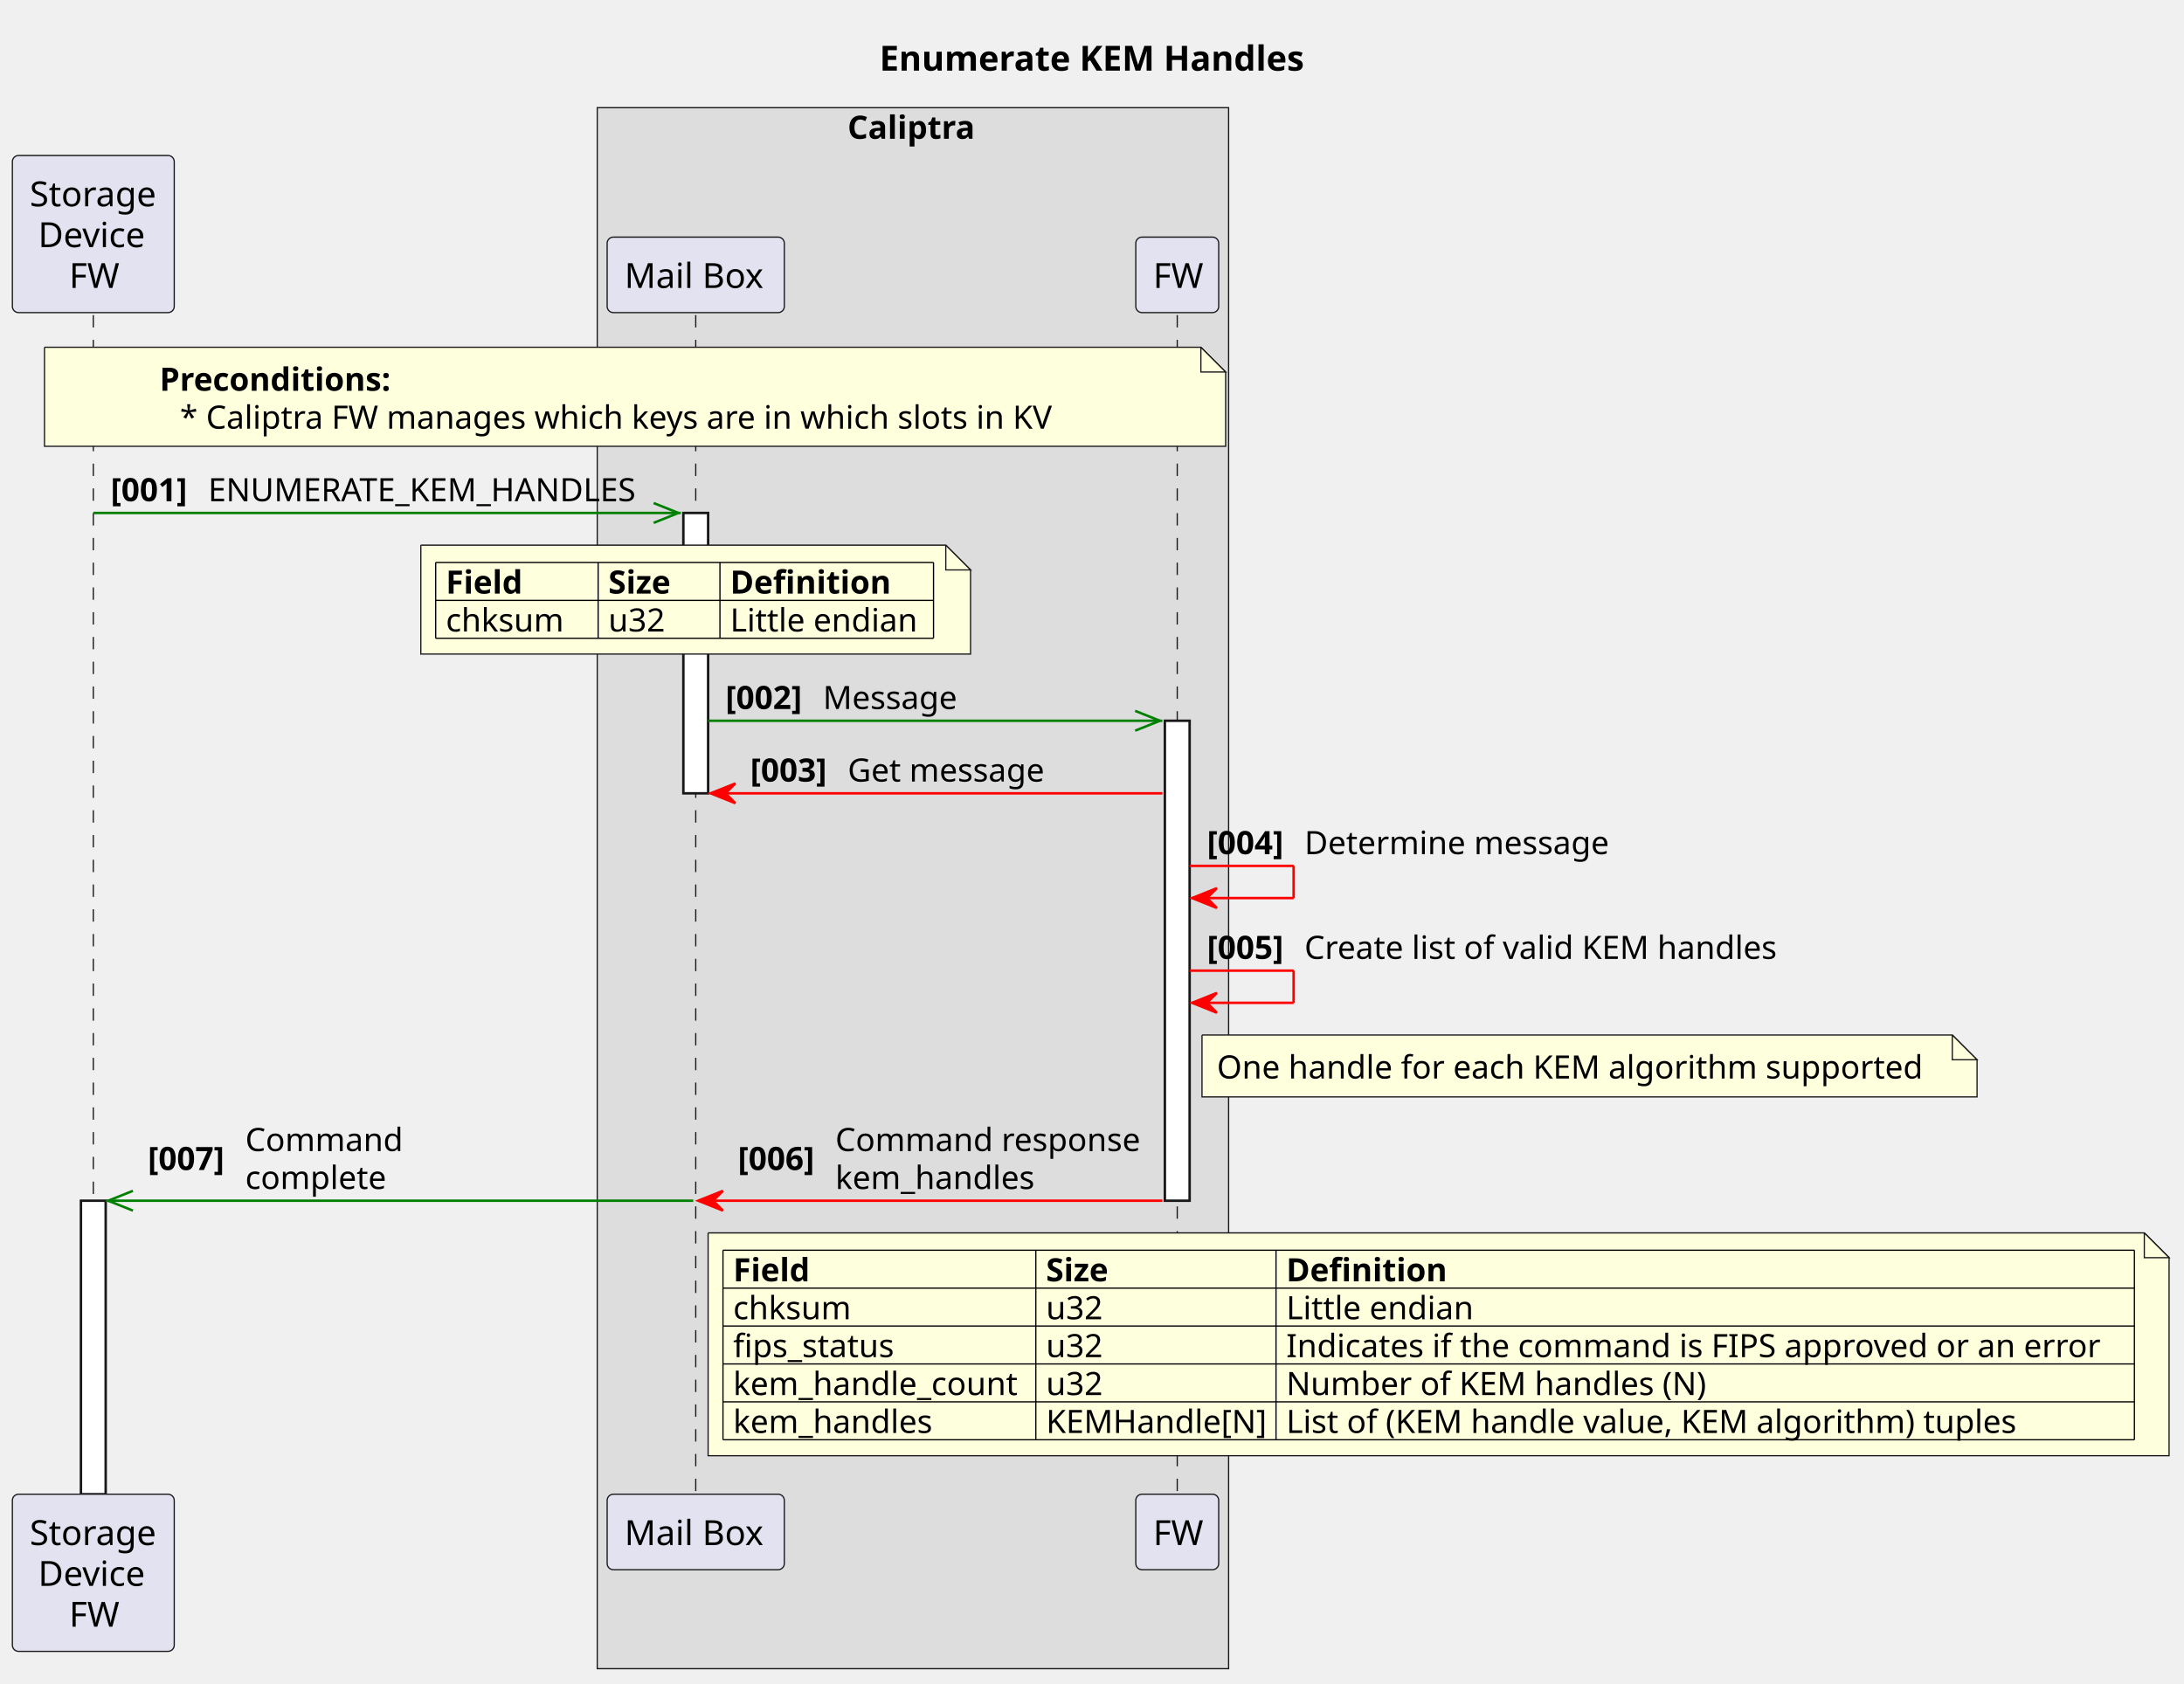
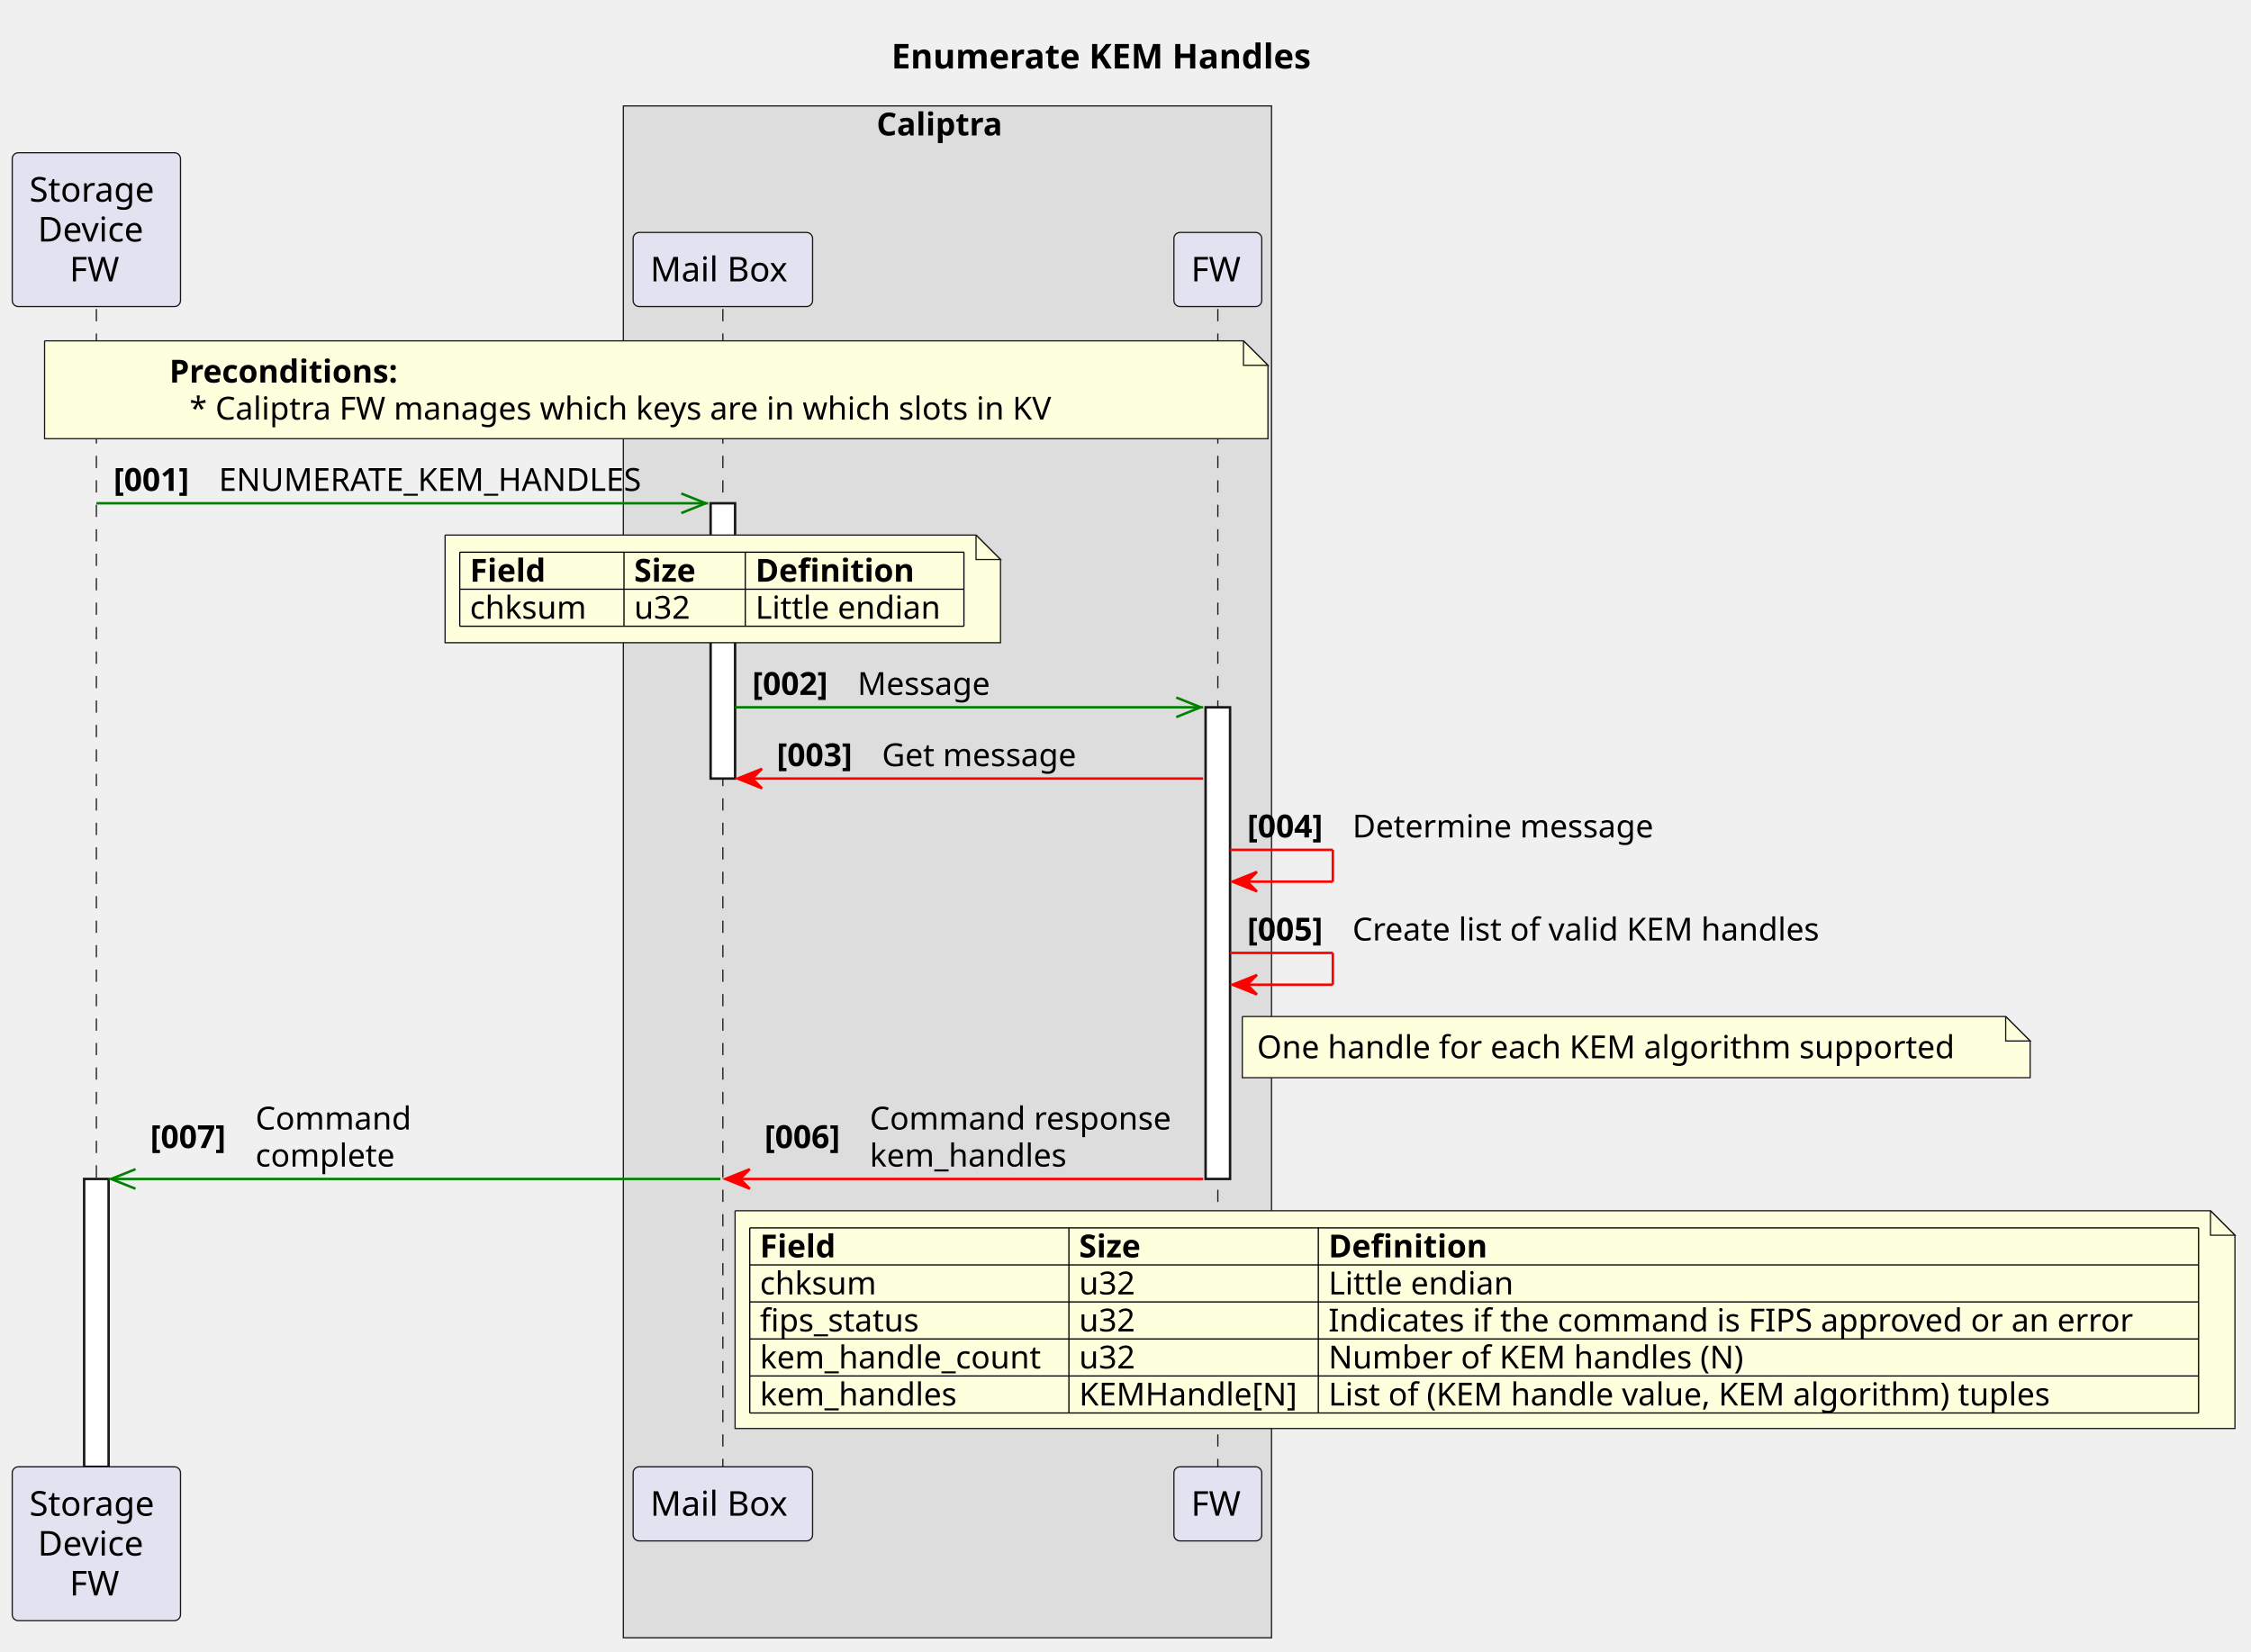
- <svg xmlns="http://www.w3.org/2000/svg" contentStyleType="text/css" data-diagram-type="SEQUENCE" height="680px" preserveAspectRatio="none" style="width:882px;height:680px;background:#FFFFFF;" version="1.1" viewBox="0 0 882 680" width="882px" zoomAndPan="magnify">
+ <svg xmlns="http://www.w3.org/2000/svg" contentStyleType="text/css" data-diagram-type="SEQUENCE" height="675px" preserveAspectRatio="none" style="width:920px;height:675px;background:#FFFFFF;" version="1.1" viewBox="0 0 920 675" width="920px" zoomAndPan="magnify">
  <defs />
  <g>
-     <rect fill="#DDDDDD" height="630.519" style="stroke:#181818;stroke-width:0.5;" width="254.97" x="241.198" y="43.488" />
-     <text fill="#000000" font-family="sans-serif" font-size="13" font-weight="bold" lengthAdjust="spacing" textLength="52.794" x="342.286" y="56.057">Caliptra</text>
-     <text fill="#000000" font-family="sans-serif" font-size="14" font-weight="bold" lengthAdjust="spacing" textLength="175.629" x="355.17" y="28.535">Enumerate KEM Handles</text>
+     <rect fill="#DDDDDD" height="626.172" style="stroke:#181818;stroke-width:0.5;" width="264.918" x="254.767" y="43.297" />
+     <text fill="#000000" font-family="sans-serif" font-size="13" font-weight="bold" lengthAdjust="spacing" textLength="57.929" x="358.262" y="55.364">Caliptra</text>
+     <text fill="#000000" font-family="sans-serif" font-size="14" font-weight="bold" lengthAdjust="spacing" textLength="193.99" x="364.295" y="27.995">Enumerate KEM Handles</text>
    <g>
-       <rect fill="transparent" height="476.279" width="8" x="34.183" y="127.264" />
-       <line style="stroke:#181818;stroke-width:0.5;stroke-dasharray:5.0,5.0;" x1="37.683" x2="37.683" y1="127.264" y2="603.543" />
+       <rect fill="#000000" fill-opacity="0" height="473.258" width="8" x="35.888" y="126.32" />
+       <line style="stroke:#181818;stroke-width:0.5;stroke-dasharray:5.0,5.0;" x1="39.388" x2="39.388" y1="126.32" y2="599.578" />
    </g>
    <g>
-       <rect fill="#FFFFFF" height="118.553" style="stroke:#181818;stroke-width:1;" width="10" x="32.683" y="484.99" />
+       <rect fill="#FFFFFF" height="117.664" style="stroke:#181818;stroke-width:1;" width="10" x="34.388" y="481.914" />
    </g>
    <g>
-       <rect fill="transparent" height="476.279" width="8" x="277.474" y="127.264" />
-       <line style="stroke:#181818;stroke-width:0.5;stroke-dasharray:5.0,5.0;" x1="280.974" x2="280.974" y1="127.264" y2="603.543" />
+       <rect fill="#000000" fill-opacity="0" height="473.258" width="8" x="291.938" y="126.32" />
+       <line style="stroke:#181818;stroke-width:0.5;stroke-dasharray:5.0,5.0;" x1="295.438" x2="295.438" y1="126.32" y2="599.578" />
    </g>
    <g>
-       <rect fill="#FFFFFF" height="113.242" style="stroke:#181818;stroke-width:1;" width="10" x="275.974" y="207.195" />
+       <rect fill="#FFFFFF" height="112.531" style="stroke:#181818;stroke-width:1;" width="10" x="290.438" y="205.719" />
    </g>
    <g>
-       <rect fill="transparent" height="476.279" width="8" x="471.927" y="127.264" />
-       <line style="stroke:#181818;stroke-width:0.5;stroke-dasharray:5.0,5.0;" x1="475.427" x2="475.427" y1="127.264" y2="603.543" />
+       <rect fill="#000000" fill-opacity="0" height="473.258" width="8" x="494.237" y="126.32" />
+       <line style="stroke:#181818;stroke-width:0.5;stroke-dasharray:5.0,5.0;" x1="497.737" x2="497.737" y1="126.32" y2="599.578" />
    </g>
    <g>
-       <rect fill="#FFFFFF" height="193.863" style="stroke:#181818;stroke-width:1;" width="10" x="470.427" y="291.127" />
+       <rect fill="#FFFFFF" height="192.797" style="stroke:#181818;stroke-width:1;" width="10" x="492.737" y="289.117" />
    </g>
-     <rect fill="#E2E2F0" height="63.465" rx="2.5" ry="2.5" style="stroke:#181818;stroke-width:0.5;" width="65.365" x="5" y="62.799" />
-     <text fill="#000000" font-family="sans-serif" font-size="14" lengthAdjust="spacing" textLength="51.365" x="12" y="83.334">Storage</text>
-     <text fill="#000000" font-family="sans-serif" font-size="14" lengthAdjust="spacing" textLength="44.55" x="15.408" y="99.822">Device</text>
-     <text fill="#000000" font-family="sans-serif" font-size="14" lengthAdjust="spacing" textLength="19.482" x="27.941" y="116.311">FW</text>
-     <rect fill="#E2E2F0" height="30.488" rx="2.5" ry="2.5" style="stroke:#181818;stroke-width:0.5;" width="71.552" x="245.198" y="95.775" />
-     <text fill="#000000" font-family="sans-serif" font-size="14" lengthAdjust="spacing" textLength="57.552" x="252.198" y="116.311">Mail Box</text>
-     <rect fill="#E2E2F0" height="30.488" rx="2.5" ry="2.5" style="stroke:#181818;stroke-width:0.5;" width="33.482" x="458.685" y="95.775" />
-     <text fill="#000000" font-family="sans-serif" font-size="14" lengthAdjust="spacing" textLength="19.482" x="465.685" y="116.311">FW</text>
-     <rect fill="#E2E2F0" height="63.465" rx="2.5" ry="2.5" style="stroke:#181818;stroke-width:0.5;" width="65.365" x="5" y="603.543" />
-     <text fill="#000000" font-family="sans-serif" font-size="14" lengthAdjust="spacing" textLength="51.365" x="12" y="624.078">Storage</text>
-     <text fill="#000000" font-family="sans-serif" font-size="14" lengthAdjust="spacing" textLength="44.55" x="15.408" y="640.566">Device</text>
-     <text fill="#000000" font-family="sans-serif" font-size="14" lengthAdjust="spacing" textLength="19.482" x="27.941" y="657.055">FW</text>
-     <rect fill="#E2E2F0" height="30.488" rx="2.5" ry="2.5" style="stroke:#181818;stroke-width:0.5;" width="71.552" x="245.198" y="603.543" />
-     <text fill="#000000" font-family="sans-serif" font-size="14" lengthAdjust="spacing" textLength="57.552" x="252.198" y="624.078">Mail Box</text>
-     <rect fill="#E2E2F0" height="30.488" rx="2.5" ry="2.5" style="stroke:#181818;stroke-width:0.5;" width="33.482" x="458.685" y="603.543" />
-     <text fill="#000000" font-family="sans-serif" font-size="14" lengthAdjust="spacing" textLength="19.482" x="465.685" y="624.078">FW</text>
-     <path d="M17.971,140.264 L17.971,180.264 L494.971,180.264 L494.971,150.264 L484.971,140.264 L17.971,140.264 " fill="#FEFFDD" style="stroke:#181818;stroke-width:0.5;" />
-     <path d="M484.971,140.264 L484.971,150.264 L494.971,150.264 L484.971,140.264 " fill="#FEFFDD" style="stroke:#181818;stroke-width:0.5;" />
-     <text fill="#000000" font-family="sans-serif" font-size="13" font-weight="bold" lengthAdjust="spacing" textLength="94.999" x="64.437" y="157.832">Preconditions:</text>
-     <text fill="#000000" font-family="sans-serif" font-size="13" lengthAdjust="spacing" textLength="367.009" x="72.664" y="173.143">* Caliptra FW manages which keys are in which slots in KV</text>
-     <line style="stroke:#008000;stroke-width:1;" x1="273.974" x2="263.974" y1="207.195" y2="203.195" />
-     <line style="stroke:#008000;stroke-width:1;" x1="273.974" x2="263.974" y1="207.195" y2="211.195" />
-     <line style="stroke:#008000;stroke-width:1;" x1="37.683" x2="274.974" y1="207.195" y2="207.195" />
-     <text fill="#000000" font-family="sans-serif" font-size="13" font-weight="bold" lengthAdjust="spacing" textLength="35.363" x="44.683" y="202.453">[001]</text>
-     <text fill="#000000" font-family="sans-serif" font-size="13" lengthAdjust="spacing" textLength="174.929" x="84.045" y="202.453">ENUMERATE_KEM_HANDLES</text>
-     <path d="M169.95,220.195 L169.95,264.195 L391.95,264.195 L391.95,230.195 L381.95,220.195 L169.95,220.195 " fill="#FEFFDD" style="stroke:#181818;stroke-width:0.5;" />
-     <path d="M381.95,220.195 L381.95,230.195 L391.95,230.195 L381.95,220.195 " fill="#FEFFDD" style="stroke:#181818;stroke-width:0.5;" />
-     <text fill="#000000" font-family="sans-serif" font-size="13" lengthAdjust="spacing" textLength="4.113" x="175.95" y="239.764"> </text>
-     <text fill="#000000" font-family="sans-serif" font-size="13" font-weight="bold" lengthAdjust="spacing" textLength="32.151" x="180.063" y="239.764">Field</text>
-     <text fill="#000000" font-family="sans-serif" font-size="13" lengthAdjust="spacing" textLength="4.113" x="241.559" y="239.764"> </text>
-     <text fill="#000000" font-family="sans-serif" font-size="13" font-weight="bold" lengthAdjust="spacing" textLength="26.952" x="245.672" y="239.764">Size</text>
-     <text fill="#000000" font-family="sans-serif" font-size="13" lengthAdjust="spacing" textLength="4.113" x="290.747" y="239.764"> </text>
-     <text fill="#000000" font-family="sans-serif" font-size="13" font-weight="bold" lengthAdjust="spacing" textLength="66.644" x="294.86" y="239.764">Definition</text>
-     <text fill="#000000" font-family="sans-serif" font-size="13" lengthAdjust="spacing" textLength="49.156" x="180.063" y="255.074">chksum</text>
-     <text fill="#000000" font-family="sans-serif" font-size="13" lengthAdjust="spacing" textLength="24.508" x="245.672" y="255.074">u32</text>
-     <text fill="#000000" font-family="sans-serif" font-size="13" lengthAdjust="spacing" textLength="78.025" x="294.86" y="255.074">Little endian</text>
-     <line style="stroke:#000000;stroke-width:0.5;" x1="175.95" x2="376.999" y1="227.195" y2="227.195" />
-     <line style="stroke:#000000;stroke-width:0.5;" x1="175.95" x2="376.999" y1="242.506" y2="242.506" />
-     <line style="stroke:#000000;stroke-width:0.5;" x1="175.95" x2="376.999" y1="257.816" y2="257.816" />
-     <line style="stroke:#000000;stroke-width:0.5;" x1="175.95" x2="175.95" y1="227.195" y2="257.816" />
-     <line style="stroke:#000000;stroke-width:0.5;" x1="241.559" x2="241.559" y1="227.195" y2="257.816" />
-     <line style="stroke:#000000;stroke-width:0.5;" x1="290.747" x2="290.747" y1="227.195" y2="257.816" />
-     <line style="stroke:#000000;stroke-width:0.5;" x1="376.999" x2="376.999" y1="227.195" y2="257.816" />
-     <line style="stroke:#008000;stroke-width:1;" x1="468.427" x2="458.427" y1="291.127" y2="287.127" />
-     <line style="stroke:#008000;stroke-width:1;" x1="468.427" x2="458.427" y1="291.127" y2="295.127" />
-     <line style="stroke:#008000;stroke-width:1;" x1="285.974" x2="469.427" y1="291.127" y2="291.127" />
-     <text fill="#000000" font-family="sans-serif" font-size="13" font-weight="bold" lengthAdjust="spacing" textLength="35.363" x="292.974" y="286.385">[002]</text>
-     <text fill="#000000" font-family="sans-serif" font-size="13" lengthAdjust="spacing" textLength="54.222" x="332.337" y="286.385">Message</text>
-     <polygon fill="#FF0000" points="296.974,316.438,286.974,320.438,296.974,324.438,292.974,320.438" style="stroke:#FF0000;stroke-width:1;" />
-     <line style="stroke:#FF0000;stroke-width:1;" x1="290.974" x2="469.427" y1="320.438" y2="320.438" />
-     <text fill="#000000" font-family="sans-serif" font-size="13" font-weight="bold" lengthAdjust="spacing" textLength="35.363" x="302.974" y="315.695">[003]</text>
-     <text fill="#000000" font-family="sans-serif" font-size="13" lengthAdjust="spacing" textLength="80.774" x="342.337" y="315.695">Get message</text>
-     <line style="stroke:#FF0000;stroke-width:1;" x1="480.427" x2="522.427" y1="349.748" y2="349.748" />
-     <line style="stroke:#FF0000;stroke-width:1;" x1="522.427" x2="522.427" y1="349.748" y2="362.748" />
-     <line style="stroke:#FF0000;stroke-width:1;" x1="481.427" x2="522.427" y1="362.748" y2="362.748" />
-     <polygon fill="#FF0000" points="491.427,358.748,481.427,362.748,491.427,366.748,487.427,362.748" style="stroke:#FF0000;stroke-width:1;" />
-     <text fill="#000000" font-family="sans-serif" font-size="13" font-weight="bold" lengthAdjust="spacing" textLength="35.363" x="487.427" y="345.006">[004]</text>
-     <text fill="#000000" font-family="sans-serif" font-size="13" lengthAdjust="spacing" textLength="124.884" x="526.79" y="345.006">Determine message</text>
-     <line style="stroke:#FF0000;stroke-width:1;" x1="480.427" x2="522.427" y1="392.059" y2="392.059" />
-     <line style="stroke:#FF0000;stroke-width:1;" x1="522.427" x2="522.427" y1="392.059" y2="405.059" />
-     <line style="stroke:#FF0000;stroke-width:1;" x1="481.427" x2="522.427" y1="405.059" y2="405.059" />
-     <polygon fill="#FF0000" points="491.427,401.059,481.427,405.059,491.427,409.059,487.427,405.059" style="stroke:#FF0000;stroke-width:1;" />
-     <text fill="#000000" font-family="sans-serif" font-size="13" font-weight="bold" lengthAdjust="spacing" textLength="35.363" x="487.427" y="387.316">[005]</text>
-     <text fill="#000000" font-family="sans-serif" font-size="13" lengthAdjust="spacing" textLength="198.637" x="526.79" y="387.316">Create list of valid KEM handles</text>
-     <path d="M485.427,418.059 L485.427,443.059 L798.427,443.059 L798.427,428.059 L788.427,418.059 L485.427,418.059 " fill="#FEFFDD" style="stroke:#181818;stroke-width:0.5;" />
-     <path d="M788.427,418.059 L788.427,428.059 L798.427,428.059 L788.427,418.059 " fill="#FEFFDD" style="stroke:#181818;stroke-width:0.5;" />
-     <text fill="#000000" font-family="sans-serif" font-size="13" lengthAdjust="spacing" textLength="292.373" x="491.427" y="435.627">One handle for each KEM algorithm supported</text>
-     <polygon fill="#FF0000" points="291.974,480.99,281.974,484.99,291.974,488.99,287.974,484.99" style="stroke:#FF0000;stroke-width:1;" />
-     <line style="stroke:#FF0000;stroke-width:1;" x1="285.974" x2="469.427" y1="484.99" y2="484.99" />
-     <text fill="#000000" font-family="sans-serif" font-size="13" font-weight="bold" lengthAdjust="spacing" textLength="35.363" x="297.974" y="472.593">[006]</text>
-     <text fill="#000000" font-family="sans-serif" font-size="13" lengthAdjust="spacing" textLength="126.09" x="337.337" y="464.938">Command response</text>
-     <text fill="#000000" font-family="sans-serif" font-size="13" lengthAdjust="spacing" textLength="82.602" x="337.337" y="480.248">kem_handles</text>
-     <line style="stroke:#008000;stroke-width:1;" x1="43.683" x2="53.683" y1="484.99" y2="480.99" />
-     <line style="stroke:#008000;stroke-width:1;" x1="43.683" x2="53.683" y1="484.99" y2="488.99" />
-     <line style="stroke:#008000;stroke-width:1;" x1="42.683" x2="279.974" y1="484.99" y2="484.99" />
-     <text fill="#000000" font-family="sans-serif" font-size="13" font-weight="bold" lengthAdjust="spacing" textLength="35.363" x="59.683" y="472.593">[007]</text>
-     <text fill="#000000" font-family="sans-serif" font-size="13" lengthAdjust="spacing" textLength="64.683" x="99.045" y="464.938">Command</text>
-     <text fill="#000000" font-family="sans-serif" font-size="13" lengthAdjust="spacing" textLength="58.068" x="99.045" y="480.248">complete</text>
-     <path d="M285.974,497.99 L285.974,587.99 L875.974,587.99 L875.974,507.99 L865.974,497.99 L285.974,497.99 " fill="#FEFFDD" style="stroke:#181818;stroke-width:0.5;" />
-     <path d="M865.974,497.99 L865.974,507.99 L875.974,507.99 L865.974,497.99 " fill="#FEFFDD" style="stroke:#181818;stroke-width:0.5;" />
-     <text fill="#000000" font-family="sans-serif" font-size="13" lengthAdjust="spacing" textLength="4.113" x="291.974" y="517.559"> </text>
-     <text fill="#000000" font-family="sans-serif" font-size="13" font-weight="bold" lengthAdjust="spacing" textLength="32.151" x="296.087" y="517.559">Field</text>
-     <text fill="#000000" font-family="sans-serif" font-size="13" lengthAdjust="spacing" textLength="4.113" x="418.318" y="517.559"> </text>
-     <text fill="#000000" font-family="sans-serif" font-size="13" font-weight="bold" lengthAdjust="spacing" textLength="26.952" x="422.431" y="517.559">Size</text>
-     <text fill="#000000" font-family="sans-serif" font-size="13" lengthAdjust="spacing" textLength="4.113" x="515.316" y="517.559"> </text>
-     <text fill="#000000" font-family="sans-serif" font-size="13" font-weight="bold" lengthAdjust="spacing" textLength="66.644" x="519.43" y="517.559">Definition</text>
-     <text fill="#000000" font-family="sans-serif" font-size="13" lengthAdjust="spacing" textLength="49.156" x="296.087" y="532.869">chksum</text>
-     <text fill="#000000" font-family="sans-serif" font-size="13" lengthAdjust="spacing" textLength="24.508" x="422.431" y="532.869">u32</text>
-     <text fill="#000000" font-family="sans-serif" font-size="13" lengthAdjust="spacing" textLength="78.025" x="519.43" y="532.869">Little endian</text>
-     <text fill="#000000" font-family="sans-serif" font-size="13" lengthAdjust="spacing" textLength="68.072" x="296.087" y="548.18">fips_status</text>
-     <text fill="#000000" font-family="sans-serif" font-size="13" lengthAdjust="spacing" textLength="24.508" x="422.431" y="548.18">u32</text>
-     <text fill="#000000" font-family="sans-serif" font-size="13" lengthAdjust="spacing" textLength="338.425" x="519.43" y="548.18">Indicates if the command is FIPS approved or an error</text>
-     <text fill="#000000" font-family="sans-serif" font-size="13" lengthAdjust="spacing" textLength="118.117" x="296.087" y="563.49">kem_handle_count</text>
-     <text fill="#000000" font-family="sans-serif" font-size="13" lengthAdjust="spacing" textLength="24.508" x="422.431" y="563.49">u32</text>
-     <text fill="#000000" font-family="sans-serif" font-size="13" lengthAdjust="spacing" textLength="173.685" x="519.43" y="563.49">Number of KEM handles (N)</text>
-     <text fill="#000000" font-family="sans-serif" font-size="13" lengthAdjust="spacing" textLength="82.602" x="296.087" y="578.801">kem_handles</text>
-     <text fill="#000000" font-family="sans-serif" font-size="13" lengthAdjust="spacing" textLength="88.772" x="422.431" y="578.801">KEMHandle[N]</text>
-     <text fill="#000000" font-family="sans-serif" font-size="13" lengthAdjust="spacing" textLength="305.151" x="519.43" y="578.801">List of (KEM handle value, KEM algorithm) tuples</text>
-     <line style="stroke:#000000;stroke-width:0.5;" x1="291.974" x2="861.968" y1="504.99" y2="504.99" />
-     <line style="stroke:#000000;stroke-width:0.5;" x1="291.974" x2="861.968" y1="520.301" y2="520.301" />
-     <line style="stroke:#000000;stroke-width:0.5;" x1="291.974" x2="861.968" y1="535.611" y2="535.611" />
-     <line style="stroke:#000000;stroke-width:0.5;" x1="291.974" x2="861.968" y1="550.922" y2="550.922" />
-     <line style="stroke:#000000;stroke-width:0.5;" x1="291.974" x2="861.968" y1="566.232" y2="566.232" />
-     <line style="stroke:#000000;stroke-width:0.5;" x1="291.974" x2="861.968" y1="581.543" y2="581.543" />
-     <line style="stroke:#000000;stroke-width:0.5;" x1="291.974" x2="291.974" y1="504.99" y2="581.543" />
-     <line style="stroke:#000000;stroke-width:0.5;" x1="418.318" x2="418.318" y1="504.99" y2="581.543" />
-     <line style="stroke:#000000;stroke-width:0.5;" x1="515.316" x2="515.316" y1="504.99" y2="581.543" />
-     <line style="stroke:#000000;stroke-width:0.5;" x1="861.968" x2="861.968" y1="504.99" y2="581.543" />
+     <rect fill="#E2E2F0" height="62.891" rx="2.5" ry="2.5" style="stroke:#181818;stroke-width:0.5;" width="68.776" x="5" y="62.43" />
+     <text fill="#000000" font-family="sans-serif" font-size="14" lengthAdjust="spacing" textLength="54.776" x="12" y="82.425">Storage</text>
+     <text fill="#000000" font-family="sans-serif" font-size="14" lengthAdjust="spacing" textLength="47.879" x="15.449" y="98.722">Device</text>
+     <text fill="#000000" font-family="sans-serif" font-size="14" lengthAdjust="spacing" textLength="21.895" x="28.44" y="115.019">FW</text>
+     <rect fill="#E2E2F0" height="30.297" rx="2.5" ry="2.5" style="stroke:#181818;stroke-width:0.5;" width="73.343" x="258.767" y="95.023" />
+     <text fill="#000000" font-family="sans-serif" font-size="14" lengthAdjust="spacing" textLength="59.343" x="265.767" y="115.019">Mail Box</text>
+     <rect fill="#E2E2F0" height="30.297" rx="2.5" ry="2.5" style="stroke:#181818;stroke-width:0.5;" width="35.895" x="479.789" y="95.023" />
+     <text fill="#000000" font-family="sans-serif" font-size="14" lengthAdjust="spacing" textLength="21.895" x="486.789" y="115.019">FW</text>
+     <rect fill="#E2E2F0" height="62.891" rx="2.5" ry="2.5" style="stroke:#181818;stroke-width:0.5;" width="68.776" x="5" y="599.578" />
+     <text fill="#000000" font-family="sans-serif" font-size="14" lengthAdjust="spacing" textLength="54.776" x="12" y="619.573">Storage</text>
+     <text fill="#000000" font-family="sans-serif" font-size="14" lengthAdjust="spacing" textLength="47.879" x="15.449" y="635.87">Device</text>
+     <text fill="#000000" font-family="sans-serif" font-size="14" lengthAdjust="spacing" textLength="21.895" x="28.44" y="652.167">FW</text>
+     <rect fill="#E2E2F0" height="30.297" rx="2.5" ry="2.5" style="stroke:#181818;stroke-width:0.5;" width="73.343" x="258.767" y="599.578" />
+     <text fill="#000000" font-family="sans-serif" font-size="14" lengthAdjust="spacing" textLength="59.343" x="265.767" y="619.573">Mail Box</text>
+     <rect fill="#E2E2F0" height="30.297" rx="2.5" ry="2.5" style="stroke:#181818;stroke-width:0.5;" width="35.895" x="479.789" y="599.578" />
+     <text fill="#000000" font-family="sans-serif" font-size="14" lengthAdjust="spacing" textLength="21.895" x="486.789" y="619.573">FW</text>
+     <path d="M18.22,139.32 L18.22,179.32 L518.22,179.32 L518.22,149.32 L508.22,139.32 L18.22,139.32" fill="#FEFFDD" style="stroke:#181818;stroke-width:0.5;" />
+     <path d="M508.22,139.32 L508.22,149.32 L518.22,149.32 L508.22,139.32" fill="#FEFFDD" style="stroke:#181818;stroke-width:0.5;" />
+     <text fill="#000000" font-family="sans-serif" font-size="13" font-weight="bold" lengthAdjust="spacing" textLength="106.203" x="69.209" y="156.387">Preconditions:</text>
+     <text fill="#000000" font-family="sans-serif" font-size="13" lengthAdjust="spacing" textLength="381.443" x="77.473" y="171.52">* Caliptra FW manages which keys are in which slots in KV</text>
+     <line style="stroke:#008000;stroke-width:1;" x1="288.438" x2="278.438" y1="205.719" y2="201.719" />
+     <line style="stroke:#008000;stroke-width:1;" x1="288.438" x2="278.438" y1="205.719" y2="209.719" />
+     <line style="stroke:#008000;stroke-width:1;" x1="39.388" x2="289.438" y1="205.719" y2="205.719" />
+     <text fill="#000000" font-family="sans-serif" font-size="13" font-weight="bold" lengthAdjust="spacing" textLength="39.019" x="46.388" y="200.653">[001]</text>
+     <text fill="#000000" font-family="sans-serif" font-size="13" lengthAdjust="spacing" textLength="184.031" x="89.407" y="200.653">ENUMERATE_KEM_HANDLES</text>
+     <path d="M181.91,218.719 L181.91,262.719 L408.91,262.719 L408.91,228.719 L398.91,218.719 L181.91,218.719" fill="#FEFFDD" style="stroke:#181818;stroke-width:0.5;" />
+     <path d="M398.91,218.719 L398.91,228.719 L408.91,228.719 L398.91,218.719" fill="#FEFFDD" style="stroke:#181818;stroke-width:0.5;" />
+     <text fill="#000000" font-family="sans-serif" font-size="13" lengthAdjust="spacing" textLength="4.132" x="187.91" y="237.786"> </text>
+     <text fill="#000000" font-family="sans-serif" font-size="13" font-weight="bold" lengthAdjust="spacing" textLength="35.915" x="192.042" y="237.786">Field</text>
+     <text fill="#000000" font-family="sans-serif" font-size="13" lengthAdjust="spacing" textLength="4.132" x="255.03" y="237.786"> </text>
+     <text fill="#000000" font-family="sans-serif" font-size="13" font-weight="bold" lengthAdjust="spacing" textLength="30.202" x="259.162" y="237.786">Size</text>
+     <text fill="#000000" font-family="sans-serif" font-size="13" lengthAdjust="spacing" textLength="4.132" x="304.605" y="237.786"> </text>
+     <text fill="#000000" font-family="sans-serif" font-size="13" font-weight="bold" lengthAdjust="spacing" textLength="72.287" x="308.737" y="237.786">Definition</text>
+     <text fill="#000000" font-family="sans-serif" font-size="13" lengthAdjust="spacing" textLength="50.591" x="192.042" y="252.918">chksum</text>
+     <text fill="#000000" font-family="sans-serif" font-size="13" lengthAdjust="spacing" textLength="24.781" x="259.162" y="252.918">u32</text>
+     <text fill="#000000" font-family="sans-serif" font-size="13" lengthAdjust="spacing" textLength="81.098" x="308.737" y="252.918">Little endian</text>
+     <line style="stroke:#000000;stroke-width:0.5;" x1="187.91" x2="393.967" y1="225.719" y2="225.719" />
+     <line style="stroke:#000000;stroke-width:0.5;" x1="187.91" x2="393.967" y1="240.852" y2="240.852" />
+     <line style="stroke:#000000;stroke-width:0.5;" x1="187.91" x2="393.967" y1="255.984" y2="255.984" />
+     <line style="stroke:#000000;stroke-width:0.5;" x1="187.91" x2="187.91" y1="225.719" y2="255.984" />
+     <line style="stroke:#000000;stroke-width:0.5;" x1="255.03" x2="255.03" y1="225.719" y2="255.984" />
+     <line style="stroke:#000000;stroke-width:0.5;" x1="304.605" x2="304.605" y1="225.719" y2="255.984" />
+     <line style="stroke:#000000;stroke-width:0.5;" x1="393.967" x2="393.967" y1="225.719" y2="255.984" />
+     <line style="stroke:#008000;stroke-width:1;" x1="490.737" x2="480.737" y1="289.117" y2="285.117" />
+     <line style="stroke:#008000;stroke-width:1;" x1="490.737" x2="480.737" y1="289.117" y2="293.117" />
+     <line style="stroke:#008000;stroke-width:1;" x1="300.438" x2="491.737" y1="289.117" y2="289.117" />
+     <text fill="#000000" font-family="sans-serif" font-size="13" font-weight="bold" lengthAdjust="spacing" textLength="39.019" x="307.438" y="284.051">[002]</text>
+     <text fill="#000000" font-family="sans-serif" font-size="13" lengthAdjust="spacing" textLength="56.977" x="350.457" y="284.051">Message</text>
+     <polygon fill="#FF0000" points="311.438,314.25,301.438,318.25,311.438,322.25,307.438,318.25" style="stroke:#FF0000;stroke-width:1;" />
+     <line style="stroke:#FF0000;stroke-width:1;" x1="305.438" x2="491.737" y1="318.25" y2="318.25" />
+     <text fill="#000000" font-family="sans-serif" font-size="13" font-weight="bold" lengthAdjust="spacing" textLength="39.019" x="317.438" y="313.184">[003]</text>
+     <text fill="#000000" font-family="sans-serif" font-size="13" lengthAdjust="spacing" textLength="85.725" x="360.457" y="313.184">Get message</text>
+     <line style="stroke:#FF0000;stroke-width:1;" x1="502.737" x2="544.737" y1="347.383" y2="347.383" />
+     <line style="stroke:#FF0000;stroke-width:1;" x1="544.737" x2="544.737" y1="347.383" y2="360.383" />
+     <line style="stroke:#FF0000;stroke-width:1;" x1="503.737" x2="544.737" y1="360.383" y2="360.383" />
+     <polygon fill="#FF0000" points="513.737,356.383,503.737,360.383,513.737,364.383,509.737,360.383" style="stroke:#FF0000;stroke-width:1;" />
+     <text fill="#000000" font-family="sans-serif" font-size="13" font-weight="bold" lengthAdjust="spacing" textLength="39.019" x="509.737" y="342.317">[004]</text>
+     <text fill="#000000" font-family="sans-serif" font-size="13" lengthAdjust="spacing" textLength="131.517" x="552.756" y="342.317">Determine message</text>
+     <line style="stroke:#FF0000;stroke-width:1;" x1="502.737" x2="544.737" y1="389.516" y2="389.516" />
+     <line style="stroke:#FF0000;stroke-width:1;" x1="544.737" x2="544.737" y1="389.516" y2="402.516" />
+     <line style="stroke:#FF0000;stroke-width:1;" x1="503.737" x2="544.737" y1="402.516" y2="402.516" />
+     <polygon fill="#FF0000" points="513.737,398.516,503.737,402.516,513.737,406.516,509.737,402.516" style="stroke:#FF0000;stroke-width:1;" />
+     <text fill="#000000" font-family="sans-serif" font-size="13" font-weight="bold" lengthAdjust="spacing" textLength="39.019" x="509.737" y="384.45">[005]</text>
+     <text fill="#000000" font-family="sans-serif" font-size="13" lengthAdjust="spacing" textLength="205.937" x="552.756" y="384.45">Create list of valid KEM handles</text>
+     <path d="M507.737,415.516 L507.737,440.516 L829.737,440.516 L829.737,425.516 L819.737,415.516 L507.737,415.516" fill="#FEFFDD" style="stroke:#181818;stroke-width:0.5;" />
+     <path d="M819.737,415.516 L819.737,425.516 L829.737,425.516 L819.737,415.516" fill="#FEFFDD" style="stroke:#181818;stroke-width:0.5;" />
+     <text fill="#000000" font-family="sans-serif" font-size="13" lengthAdjust="spacing" textLength="301.653" x="513.737" y="432.582">One handle for each KEM algorithm supported</text>
+     <polygon fill="#FF0000" points="306.438,477.914,296.438,481.914,306.438,485.914,302.438,481.914" style="stroke:#FF0000;stroke-width:1;" />
+     <line style="stroke:#FF0000;stroke-width:1;" x1="300.438" x2="491.737" y1="481.914" y2="481.914" />
+     <text fill="#000000" font-family="sans-serif" font-size="13" font-weight="bold" lengthAdjust="spacing" textLength="39.019" x="312.438" y="469.282">[006]</text>
+     <text fill="#000000" font-family="sans-serif" font-size="13" lengthAdjust="spacing" textLength="130.279" x="355.457" y="461.715">Command response</text>
+     <text fill="#000000" font-family="sans-serif" font-size="13" lengthAdjust="spacing" textLength="85.769" x="355.457" y="476.848">kem_handles</text>
+     <line style="stroke:#008000;stroke-width:1;" x1="45.388" x2="55.388" y1="481.914" y2="477.914" />
+     <line style="stroke:#008000;stroke-width:1;" x1="45.388" x2="55.388" y1="481.914" y2="485.914" />
+     <line style="stroke:#008000;stroke-width:1;" x1="44.388" x2="294.438" y1="481.914" y2="481.914" />
+     <text fill="#000000" font-family="sans-serif" font-size="13" font-weight="bold" lengthAdjust="spacing" textLength="39.019" x="61.388" y="469.282">[007]</text>
+     <text fill="#000000" font-family="sans-serif" font-size="13" lengthAdjust="spacing" textLength="66.815" x="104.407" y="461.715">Command</text>
+     <text fill="#000000" font-family="sans-serif" font-size="13" lengthAdjust="spacing" textLength="60.722" x="104.407" y="476.848">complete</text>
+     <path d="M300.438,494.914 L300.438,583.914 L913.438,583.914 L913.438,504.914 L903.438,494.914 L300.438,494.914" fill="#FEFFDD" style="stroke:#181818;stroke-width:0.5;" />
+     <path d="M903.438,494.914 L903.438,504.914 L913.438,504.914 L903.438,494.914" fill="#FEFFDD" style="stroke:#181818;stroke-width:0.5;" />
+     <text fill="#000000" font-family="sans-serif" font-size="13" lengthAdjust="spacing" textLength="4.132" x="306.438" y="513.981"> </text>
+     <text fill="#000000" font-family="sans-serif" font-size="13" font-weight="bold" lengthAdjust="spacing" textLength="35.915" x="310.571" y="513.981">Field</text>
+     <text fill="#000000" font-family="sans-serif" font-size="13" lengthAdjust="spacing" textLength="4.132" x="436.877" y="513.981"> </text>
+     <text fill="#000000" font-family="sans-serif" font-size="13" font-weight="bold" lengthAdjust="spacing" textLength="30.202" x="441.009" y="513.981">Size</text>
+     <text fill="#000000" font-family="sans-serif" font-size="13" lengthAdjust="spacing" textLength="4.132" x="538.807" y="513.981"> </text>
+     <text fill="#000000" font-family="sans-serif" font-size="13" font-weight="bold" lengthAdjust="spacing" textLength="72.287" x="542.939" y="513.981">Definition</text>
+     <text fill="#000000" font-family="sans-serif" font-size="13" lengthAdjust="spacing" textLength="50.591" x="310.571" y="529.114">chksum</text>
+     <text fill="#000000" font-family="sans-serif" font-size="13" lengthAdjust="spacing" textLength="24.781" x="441.009" y="529.114">u32</text>
+     <text fill="#000000" font-family="sans-serif" font-size="13" lengthAdjust="spacing" textLength="81.098" x="542.939" y="529.114">Little endian</text>
+     <text fill="#000000" font-family="sans-serif" font-size="13" lengthAdjust="spacing" textLength="69.659" x="310.571" y="544.247">fips_status</text>
+     <text fill="#000000" font-family="sans-serif" font-size="13" lengthAdjust="spacing" textLength="24.781" x="441.009" y="544.247">u32</text>
+     <text fill="#000000" font-family="sans-serif" font-size="13" lengthAdjust="spacing" textLength="351.508" x="542.939" y="544.247">Indicates if the command is FIPS approved or an error</text>
+     <text fill="#000000" font-family="sans-serif" font-size="13" lengthAdjust="spacing" textLength="122.173" x="310.571" y="559.379">kem_handle_count</text>
+     <text fill="#000000" font-family="sans-serif" font-size="13" lengthAdjust="spacing" textLength="24.781" x="441.009" y="559.379">u32</text>
+     <text fill="#000000" font-family="sans-serif" font-size="13" lengthAdjust="spacing" textLength="180.185" x="542.939" y="559.379">Number of KEM handles (N)</text>
+     <text fill="#000000" font-family="sans-serif" font-size="13" lengthAdjust="spacing" textLength="85.769" x="310.571" y="574.512">kem_handles</text>
+     <text fill="#000000" font-family="sans-serif" font-size="13" lengthAdjust="spacing" textLength="93.666" x="441.009" y="574.512">KEMHandle[N]</text>
+     <text fill="#000000" font-family="sans-serif" font-size="13" lengthAdjust="spacing" textLength="316.894" x="542.939" y="574.512">List of (KEM handle value, KEM algorithm) tuples</text>
+     <line style="stroke:#000000;stroke-width:0.5;" x1="306.438" x2="898.58" y1="501.914" y2="501.914" />
+     <line style="stroke:#000000;stroke-width:0.5;" x1="306.438" x2="898.58" y1="517.047" y2="517.047" />
+     <line style="stroke:#000000;stroke-width:0.5;" x1="306.438" x2="898.58" y1="532.18" y2="532.18" />
+     <line style="stroke:#000000;stroke-width:0.5;" x1="306.438" x2="898.58" y1="547.312" y2="547.312" />
+     <line style="stroke:#000000;stroke-width:0.5;" x1="306.438" x2="898.58" y1="562.445" y2="562.445" />
+     <line style="stroke:#000000;stroke-width:0.5;" x1="306.438" x2="898.58" y1="577.578" y2="577.578" />
+     <line style="stroke:#000000;stroke-width:0.5;" x1="306.438" x2="306.438" y1="501.914" y2="577.578" />
+     <line style="stroke:#000000;stroke-width:0.5;" x1="436.877" x2="436.877" y1="501.914" y2="577.578" />
+     <line style="stroke:#000000;stroke-width:0.5;" x1="538.807" x2="538.807" y1="501.914" y2="577.578" />
+     <line style="stroke:#000000;stroke-width:0.5;" x1="898.58" x2="898.58" y1="501.914" y2="577.578" />
  </g>
</svg>
